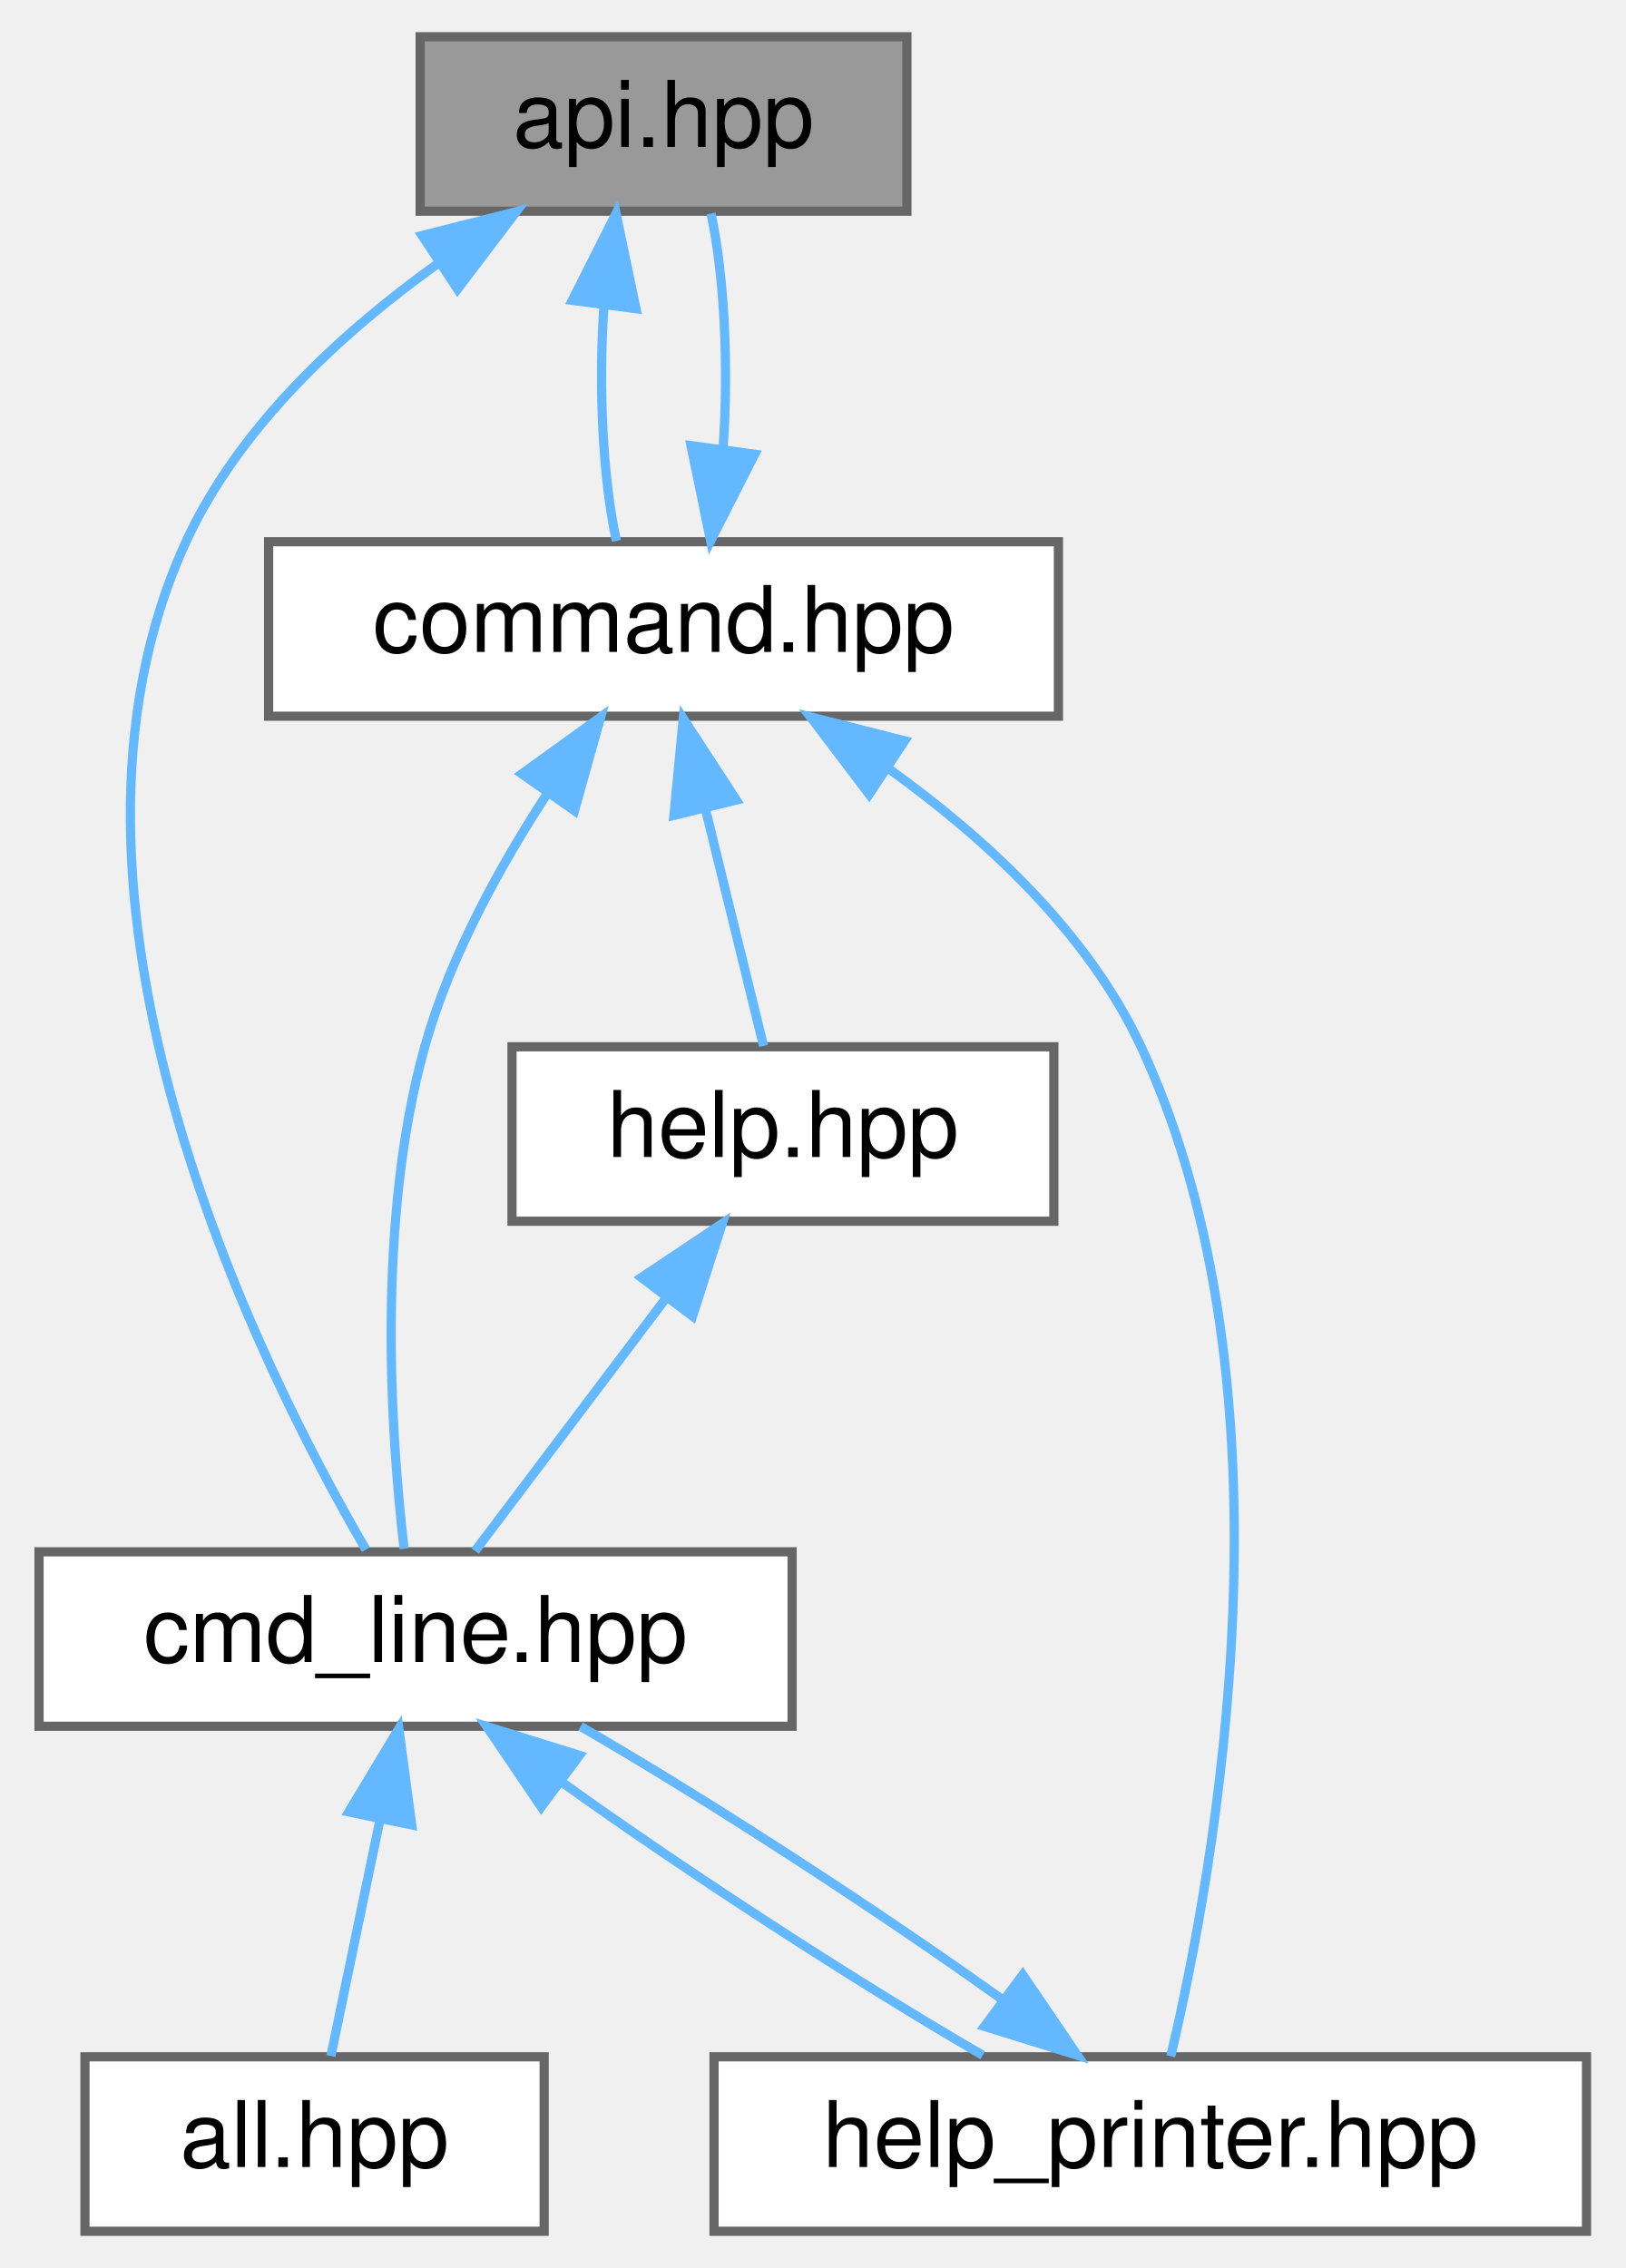
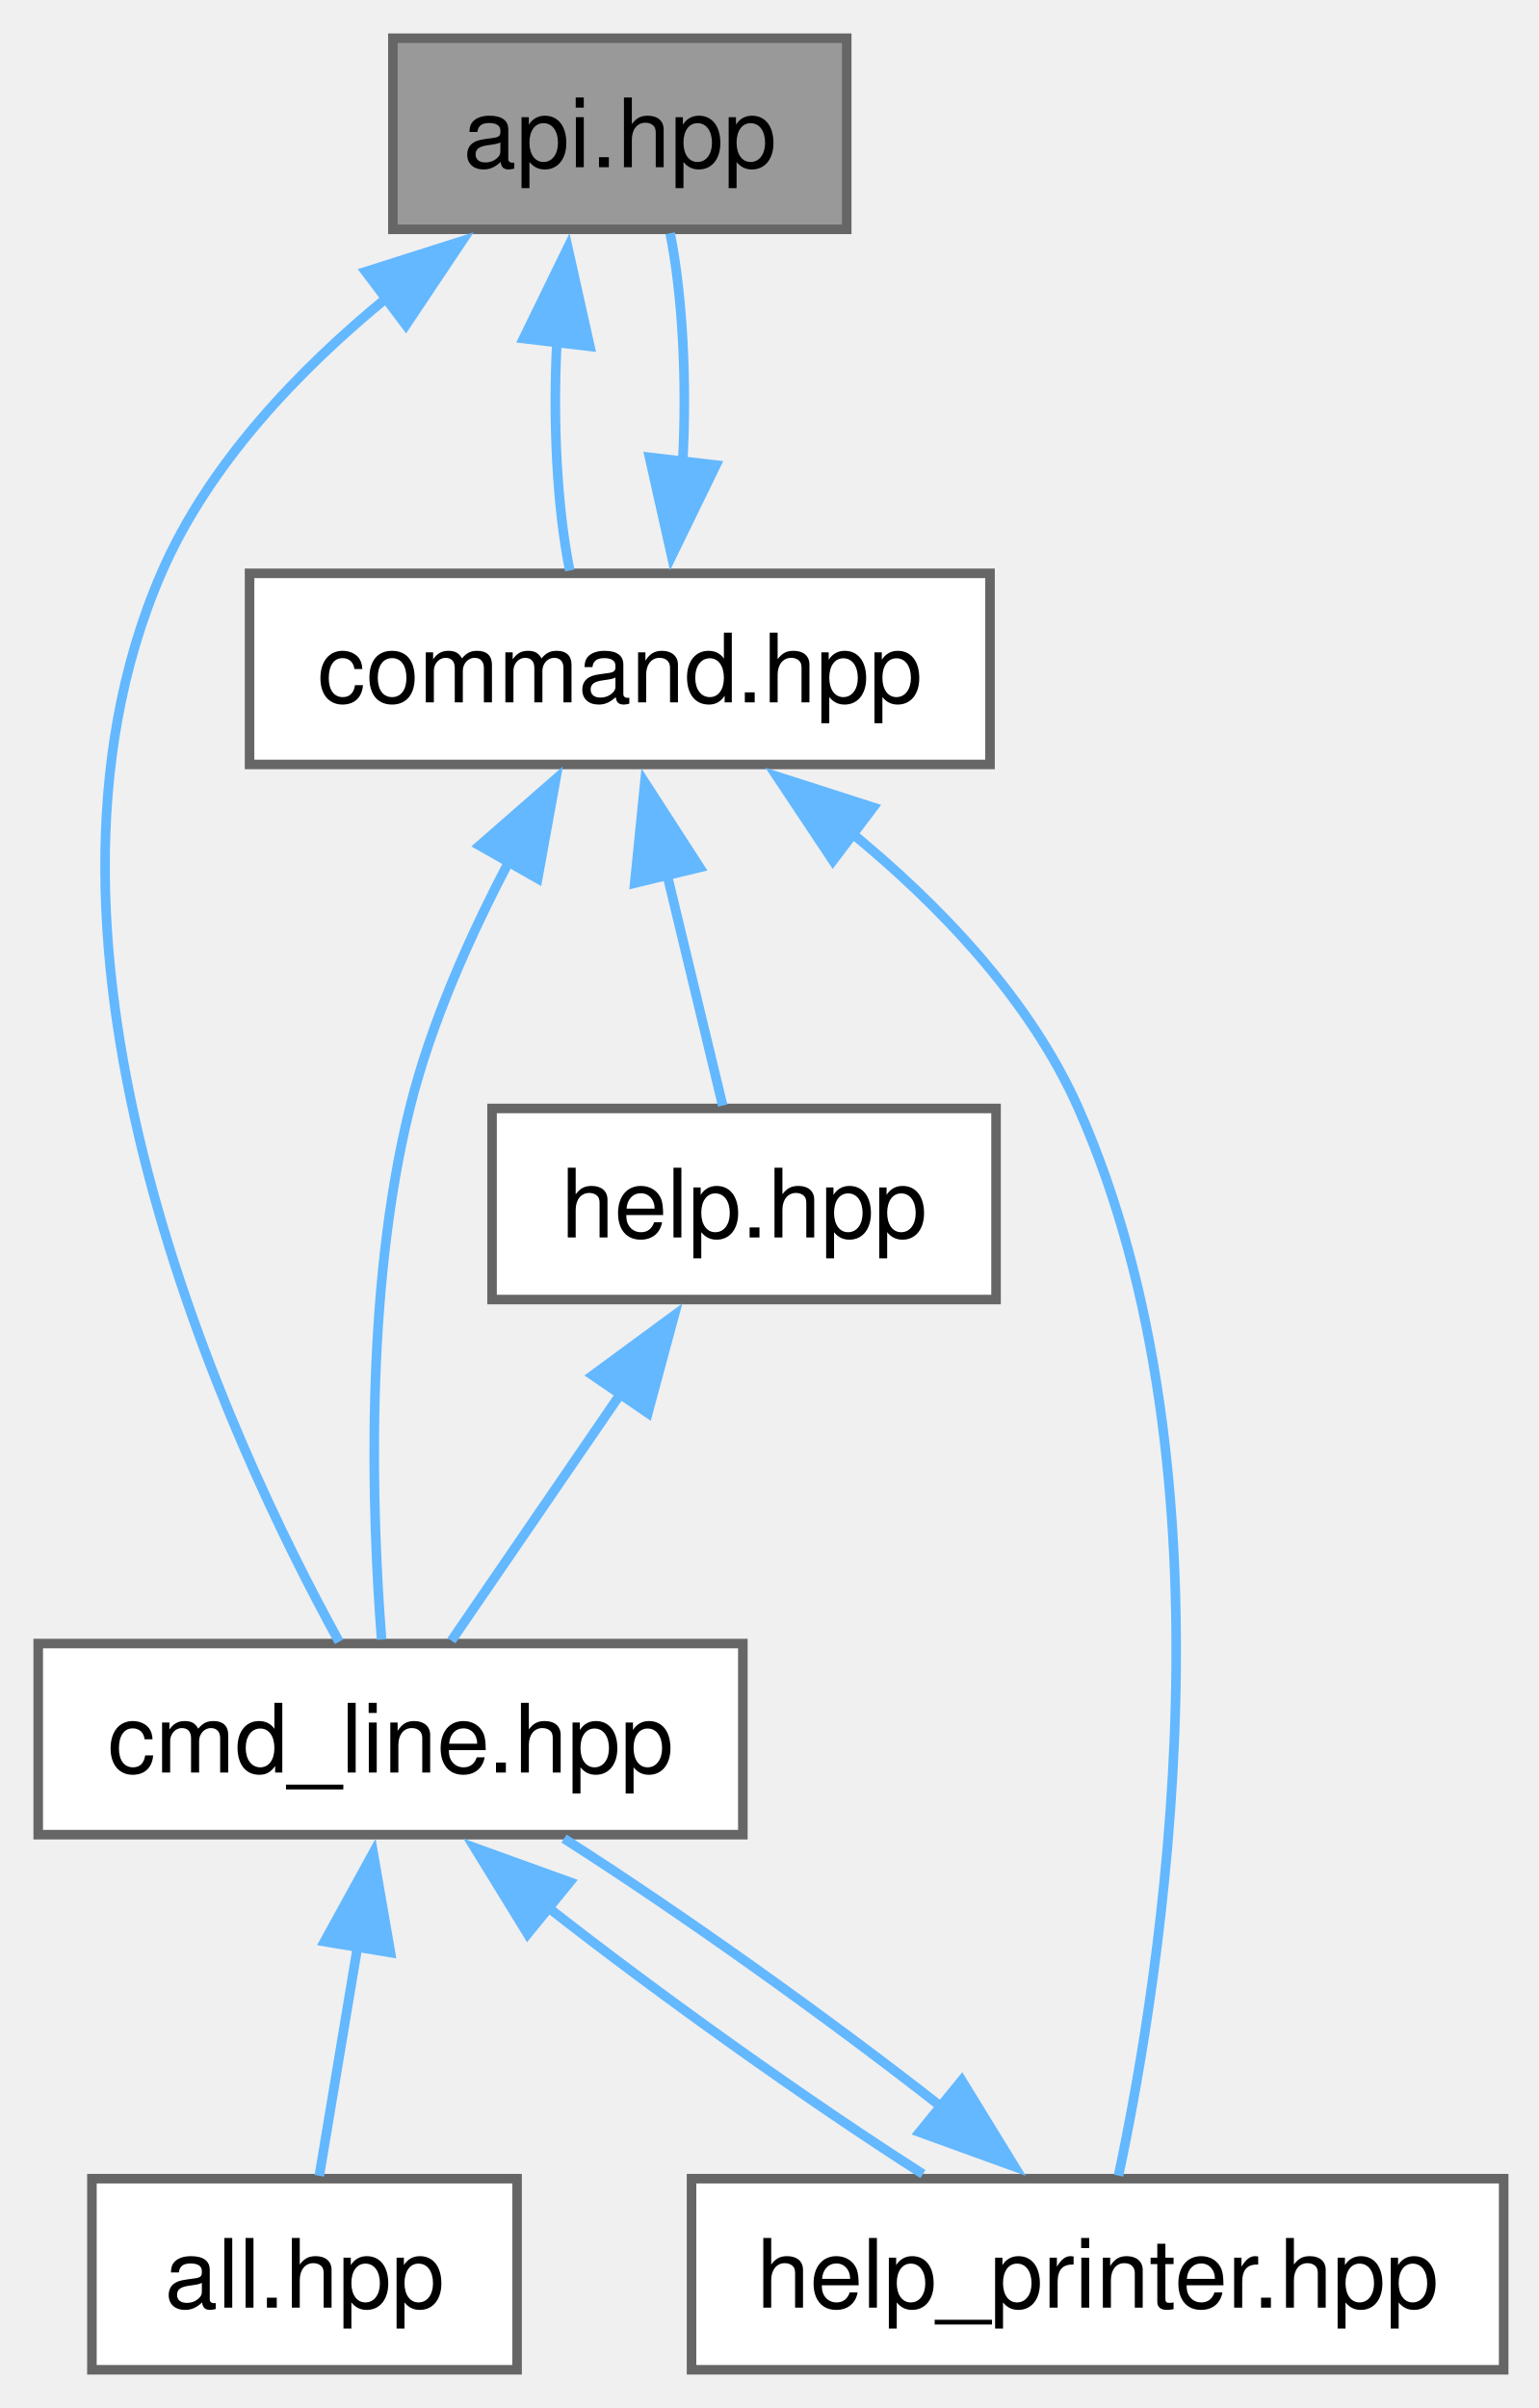
- <svg xmlns="http://www.w3.org/2000/svg" xmlns:xlink="http://www.w3.org/1999/xlink" width="177pt" height="247pt" viewBox="0.00 0.00 176.50 247.00">
-   <g id="graph0" class="graph" transform="scale(1 1) rotate(0) translate(4 243)">
+ <svg xmlns="http://www.w3.org/2000/svg" xmlns:xlink="http://www.w3.org/1999/xlink" width="161pt" height="252pt" viewBox="0.00 0.00 161.00 252.00">
+   <g id="graph0" class="graph" transform="scale(1 1) rotate(0) translate(4 248)">
    <g id="Node000001" class="node">
      <g id="a_Node000001">
        <a xlink:title=" ">
-           <polygon fill="#999999" stroke="#666666" points="94.5,-239 41.5,-239 41.5,-220 94.5,-220 94.5,-239" />
-           <text text-anchor="middle" x="68" y="-227" font-family="Helvetica,sans-Serif" font-size="10.00">api.hpp</text>
+           <polygon fill="#999999" stroke="#666666" points="84.62,-244 37.12,-244 37.12,-224 84.62,-224 84.62,-244" />
+           <text xml:space="preserve" text-anchor="middle" x="60.88" y="-230.5" font-family="Helvetica,sans-Serif" font-size="10.00">api.hpp</text>
        </a>
      </g>
    </g>
    <g id="Node000002" class="node">
      <g id="a_Node000002">
        <a xlink:href="cmd__line_8hpp.html" target="_top" xlink:title=" ">
-           <polygon fill="white" stroke="#666666" points="82,-74 0,-74 0,-55 82,-55 82,-74" />
-           <text text-anchor="middle" x="41" y="-62" font-family="Helvetica,sans-Serif" font-size="10.00">cmd_line.hpp</text>
+           <polygon fill="white" stroke="#666666" points="73.75,-76 0,-76 0,-56 73.75,-56 73.75,-76" />
+           <text xml:space="preserve" text-anchor="middle" x="36.88" y="-62.5" font-family="Helvetica,sans-Serif" font-size="10.00">cmd_line.hpp</text>
        </a>
      </g>
    </g>
    <g id="edge1_Node000001_Node000002" class="edge">
      <g id="a_edge1_Node000001_Node000002">
        <a xlink:title=" ">
-           <path fill="none" stroke="#63b8ff" d="M43.42,-214.29C32.91,-206.76 21.75,-196.48 16,-184 -1.67,-145.61 23.82,-94.45 35.59,-74.24" />
-           <polygon fill="#63b8ff" stroke="#63b8ff" points="41.7,-217.35 51.97,-219.95 45.57,-211.51 41.7,-217.35" />
+           <path fill="none" stroke="#63b8ff" d="M36.59,-216.93C27.35,-209.37 17.85,-199.48 12.88,-188 -4.15,-148.7 20.07,-96.95 31.49,-76.19" />
+           <polygon fill="#63b8ff" stroke="#63b8ff" points="34.27,-219.57 44.37,-222.78 38.48,-213.97 34.27,-219.57" />
        </a>
      </g>
    </g>
    <g id="Node000005" class="node">
      <g id="a_Node000005">
        <a xlink:href="command_8hpp.html" target="_top" xlink:title=" ">
-           <polygon fill="white" stroke="#666666" points="111,-184 25,-184 25,-165 111,-165 111,-184" />
-           <text text-anchor="middle" x="68" y="-172" font-family="Helvetica,sans-Serif" font-size="10.00">command.hpp</text>
+           <polygon fill="white" stroke="#666666" points="99.62,-188 22.12,-188 22.12,-168 99.62,-168 99.62,-188" />
+           <text xml:space="preserve" text-anchor="middle" x="60.88" y="-174.5" font-family="Helvetica,sans-Serif" font-size="10.00">command.hpp</text>
        </a>
      </g>
    </g>
    <g id="edge5_Node000001_Node000005" class="edge">
      <g id="a_edge5_Node000001_Node000005">
        <a xlink:title=" ">
-           <path fill="none" stroke="#63b8ff" d="M61.51,-209.66C60.91,-200.93 61.36,-190.99 62.87,-184.09" />
-           <polygon fill="#63b8ff" stroke="#63b8ff" points="58.06,-210.29 62.83,-219.75 65,-209.38 58.06,-210.29" />
+           <path fill="none" stroke="#63b8ff" d="M54.3,-212.43C53.84,-204.11 54.29,-194.93 55.63,-188.3" />
+           <polygon fill="#63b8ff" stroke="#63b8ff" points="50.79,-212.57 55.43,-222.09 57.74,-211.75 50.79,-212.57" />
        </a>
      </g>
    </g>
    <g id="Node000003" class="node">
      <g id="a_Node000003">
        <a xlink:href="all_8hpp.html" target="_top" xlink:title=" ">
-           <polygon fill="white" stroke="#666666" points="55,-19 5,-19 5,0 55,0 55,-19" />
-           <text text-anchor="middle" x="30" y="-7" font-family="Helvetica,sans-Serif" font-size="10.00">all.hpp</text>
+           <polygon fill="white" stroke="#666666" points="50.12,-20 5.62,-20 5.62,0 50.12,0 50.12,-20" />
+           <text xml:space="preserve" text-anchor="middle" x="27.88" y="-6.5" font-family="Helvetica,sans-Serif" font-size="10.00">all.hpp</text>
        </a>
      </g>
    </g>
    <g id="edge2_Node000002_Node000003" class="edge">
      <g id="a_edge2_Node000002_Node000003">
        <a xlink:title=" ">
-           <path fill="none" stroke="#63b8ff" d="M37.15,-44.95C35.32,-36.15 33.23,-26.06 31.78,-19.09" />
-           <polygon fill="#63b8ff" stroke="#63b8ff" points="33.72,-45.67 39.18,-54.75 40.58,-44.25 33.72,-45.67" />
+           <path fill="none" stroke="#63b8ff" d="M33.45,-44.43C32.06,-36.11 30.53,-26.93 29.42,-20.3" />
+           <polygon fill="#63b8ff" stroke="#63b8ff" points="29.96,-44.81 35.06,-54.1 36.87,-43.66 29.96,-44.81" />
        </a>
      </g>
    </g>
    <g id="Node000004" class="node">
      <g id="a_Node000004">
        <a xlink:href="help__printer_8hpp.html" target="_top" xlink:title=" ">
-           <polygon fill="white" stroke="#666666" points="168.5,-19 73.5,-19 73.5,0 168.5,0 168.5,-19" />
-           <text text-anchor="middle" x="121" y="-7" font-family="Helvetica,sans-Serif" font-size="10.00">help_printer.hpp</text>
+           <polygon fill="white" stroke="#666666" points="153.38,-20 68.38,-20 68.38,0 153.38,0 153.38,-20" />
+           <text xml:space="preserve" text-anchor="middle" x="110.88" y="-6.5" font-family="Helvetica,sans-Serif" font-size="10.00">help_printer.hpp</text>
        </a>
      </g>
    </g>
    <g id="edge3_Node000002_Node000004" class="edge">
      <g id="a_edge3_Node000002_Node000004">
        <a xlink:title=" ">
-           <path fill="none" stroke="#63b8ff" d="M56.97,-48.88C70.26,-39.34 88.88,-27.21 102.76,-19.17" />
-           <polygon fill="#63b8ff" stroke="#63b8ff" points="54.68,-46.21 48.74,-54.98 58.85,-51.83 54.68,-46.21" />
+           <path fill="none" stroke="#63b8ff" d="M53.28,-48.45C64.98,-39.28 80.49,-28.2 92.6,-20.48" />
+           <polygon fill="#63b8ff" stroke="#63b8ff" points="51.22,-45.61 45.67,-54.64 55.64,-51.04 51.22,-45.61" />
        </a>
      </g>
    </g>
    <g id="edge4_Node000004_Node000002" class="edge">
      <g id="a_edge4_Node000004_Node000002">
        <a xlink:title=" ">
-           <path fill="none" stroke="#63b8ff" d="M104.78,-25.31C91.42,-34.88 72.79,-47 58.97,-54.98" />
-           <polygon fill="#63b8ff" stroke="#63b8ff" points="107.11,-27.94 113.06,-19.17 102.94,-22.31 107.11,-27.94" />
+           <path fill="none" stroke="#63b8ff" d="M94.58,-27.47C82.83,-36.69 67.19,-47.85 55.03,-55.59" />
+           <polygon fill="#63b8ff" stroke="#63b8ff" points="96.66,-30.28 102.2,-21.25 92.24,-24.86 96.66,-30.28" />
        </a>
      </g>
    </g>
    <g id="edge6_Node000005_Node000001" class="edge">
      <g id="a_edge6_Node000005_Node000001">
        <a xlink:title=" ">
-           <path fill="none" stroke="#63b8ff" d="M74.48,-194.13C75.1,-202.85 74.66,-212.8 73.17,-219.75" />
-           <polygon fill="#63b8ff" stroke="#63b8ff" points="77.93,-193.53 73.13,-184.09 70.99,-194.47 77.93,-193.53" />
+           <path fill="none" stroke="#63b8ff" d="M67.46,-199.73C67.9,-207.96 67.46,-217.01 66.14,-223.59" />
+           <polygon fill="#63b8ff" stroke="#63b8ff" points="70.94,-199.33 66.3,-189.8 63.98,-200.14 70.94,-199.33" />
        </a>
      </g>
    </g>
    <g id="edge7_Node000005_Node000002" class="edge">
      <g id="a_edge7_Node000005_Node000002">
        <a xlink:title=" ">
-           <path fill="none" stroke="#63b8ff" d="M55.35,-156.59C50.16,-148.65 44.73,-138.79 42,-129 36.72,-110.1 38.3,-86.78 39.75,-74.33" />
-           <polygon fill="#63b8ff" stroke="#63b8ff" points="52.56,-158.72 61.16,-164.92 58.3,-154.71 52.56,-158.72" />
+           <path fill="none" stroke="#63b8ff" d="M49.35,-157.98C45.25,-150.21 41.09,-140.95 38.88,-132 34.1,-112.71 34.94,-89.22 35.94,-76.42" />
+           <polygon fill="#63b8ff" stroke="#63b8ff" points="46.19,-159.51 54.17,-166.48 52.28,-156.05 46.19,-159.51" />
        </a>
      </g>
    </g>
    <g id="edge10_Node000005_Node000004" class="edge">
      <g id="a_edge10_Node000005_Node000004">
        <a xlink:title=" ">
-           <path fill="none" stroke="#63b8ff" d="M92.53,-159.27C103.03,-151.74 114.2,-141.46 120,-129 137.54,-91.32 128.02,-39.32 123.23,-19.06" />
-           <polygon fill="#63b8ff" stroke="#63b8ff" points="90.39,-156.49 83.99,-164.93 94.26,-162.32 90.39,-156.49" />
+           <path fill="none" stroke="#63b8ff" d="M85.06,-160.89C94.29,-153.32 103.81,-143.44 108.88,-132 125.9,-93.58 117.54,-41.34 113.07,-20.32" />
+           <polygon fill="#63b8ff" stroke="#63b8ff" points="83.18,-157.93 77.31,-166.75 87.4,-163.51 83.18,-157.93" />
        </a>
      </g>
    </g>
    <g id="Node000006" class="node">
      <g id="a_Node000006">
        <a xlink:href="help_8hpp.html" target="_top" xlink:title=" ">
-           <polygon fill="white" stroke="#666666" points="110.5,-129 51.5,-129 51.5,-110 110.5,-110 110.5,-129" />
-           <text text-anchor="middle" x="81" y="-117" font-family="Helvetica,sans-Serif" font-size="10.00">help.hpp</text>
+           <polygon fill="white" stroke="#666666" points="100.25,-132 47.5,-132 47.5,-112 100.25,-112 100.25,-132" />
+           <text xml:space="preserve" text-anchor="middle" x="73.88" y="-118.5" font-family="Helvetica,sans-Serif" font-size="10.00">help.hpp</text>
        </a>
      </g>
    </g>
    <g id="edge8_Node000005_Node000006" class="edge">
      <g id="a_edge8_Node000005_Node000006">
        <a xlink:title=" ">
-           <path fill="none" stroke="#63b8ff" d="M72.55,-154.95C74.71,-146.15 77.18,-136.06 78.89,-129.09" />
-           <polygon fill="#63b8ff" stroke="#63b8ff" points="69.13,-154.2 70.15,-164.75 75.93,-155.87 69.13,-154.2" />
+           <path fill="none" stroke="#63b8ff" d="M65.83,-156.43C67.83,-148.11 70.04,-138.93 71.64,-132.3" />
+           <polygon fill="#63b8ff" stroke="#63b8ff" points="62.43,-155.58 63.49,-166.12 69.24,-157.22 62.43,-155.58" />
        </a>
      </g>
    </g>
    <g id="edge9_Node000006_Node000002" class="edge">
      <g id="a_edge9_Node000006_Node000002">
        <a xlink:title=" ">
-           <path fill="none" stroke="#63b8ff" d="M68.3,-101.67C61.37,-92.5 53.09,-81.52 47.48,-74.09" />
-           <polygon fill="#63b8ff" stroke="#63b8ff" points="65.58,-103.87 74.39,-109.75 71.16,-99.66 65.58,-103.87" />
+           <path fill="none" stroke="#63b8ff" d="M60.96,-102.15C54.97,-93.4 48.11,-83.39 43.25,-76.3" />
+           <polygon fill="#63b8ff" stroke="#63b8ff" points="58.03,-104.07 66.57,-110.35 63.81,-100.12 58.03,-104.07" />
        </a>
      </g>
    </g>
  </g>
</svg>
